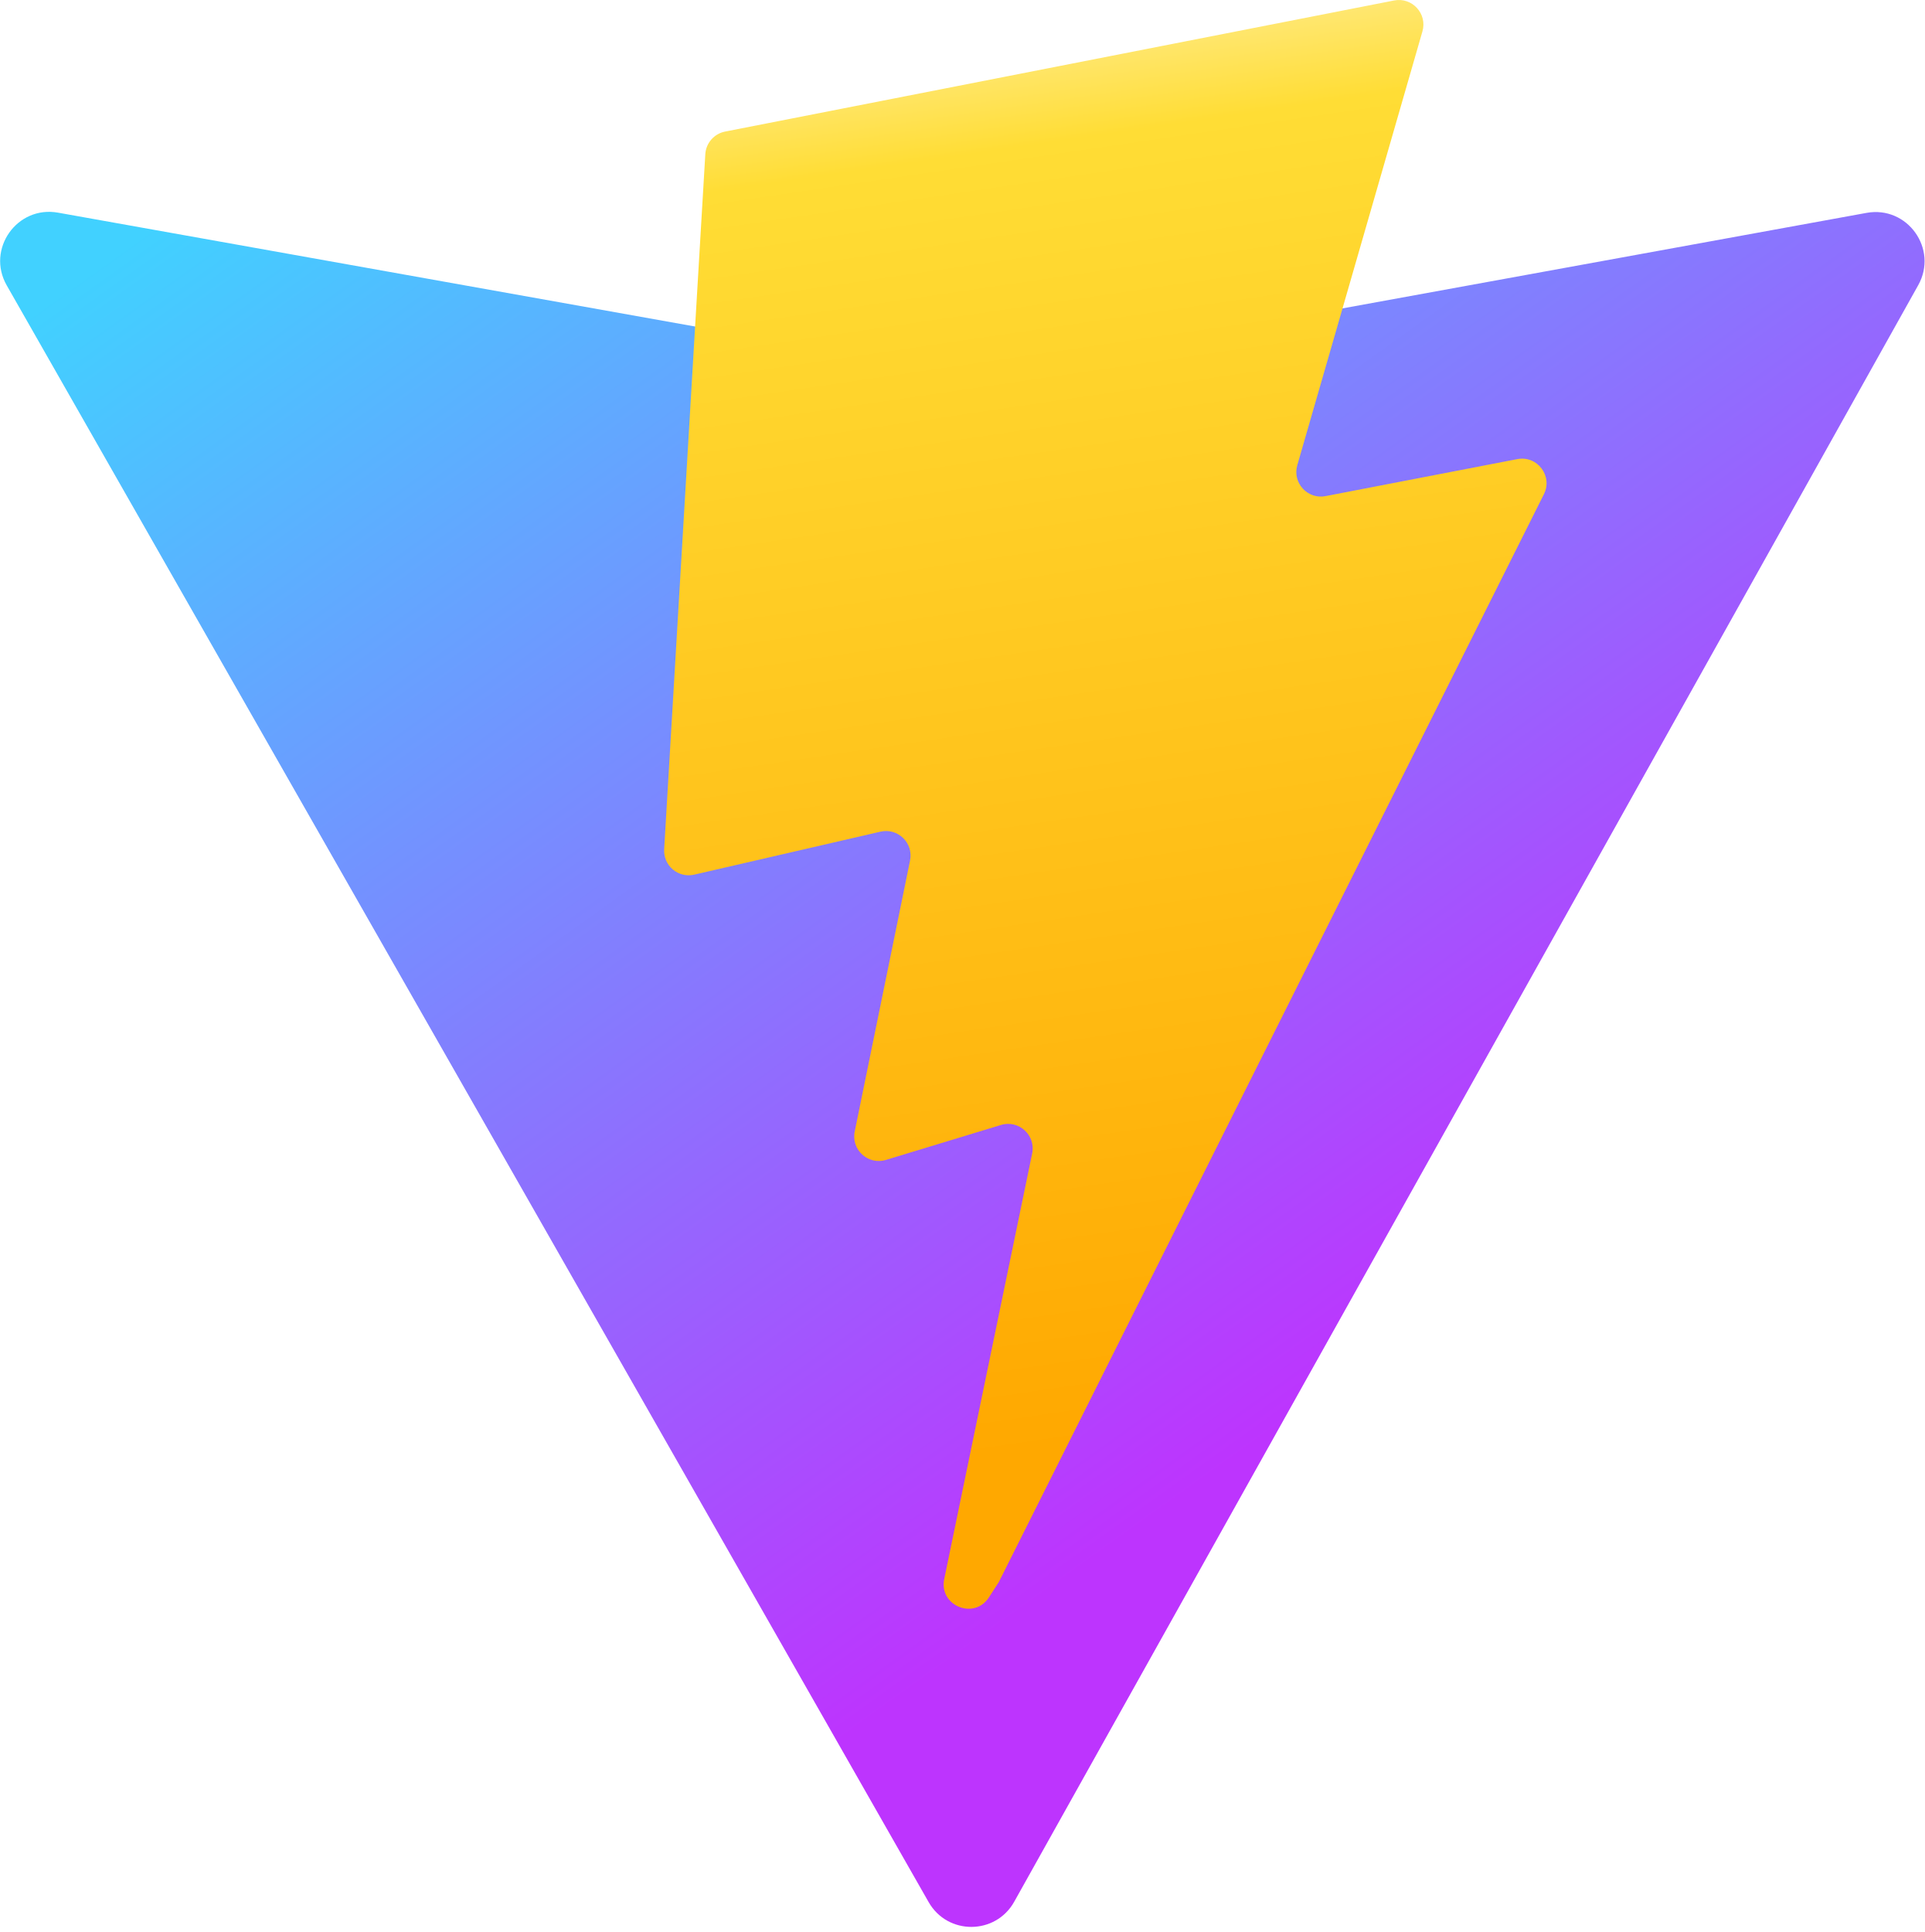
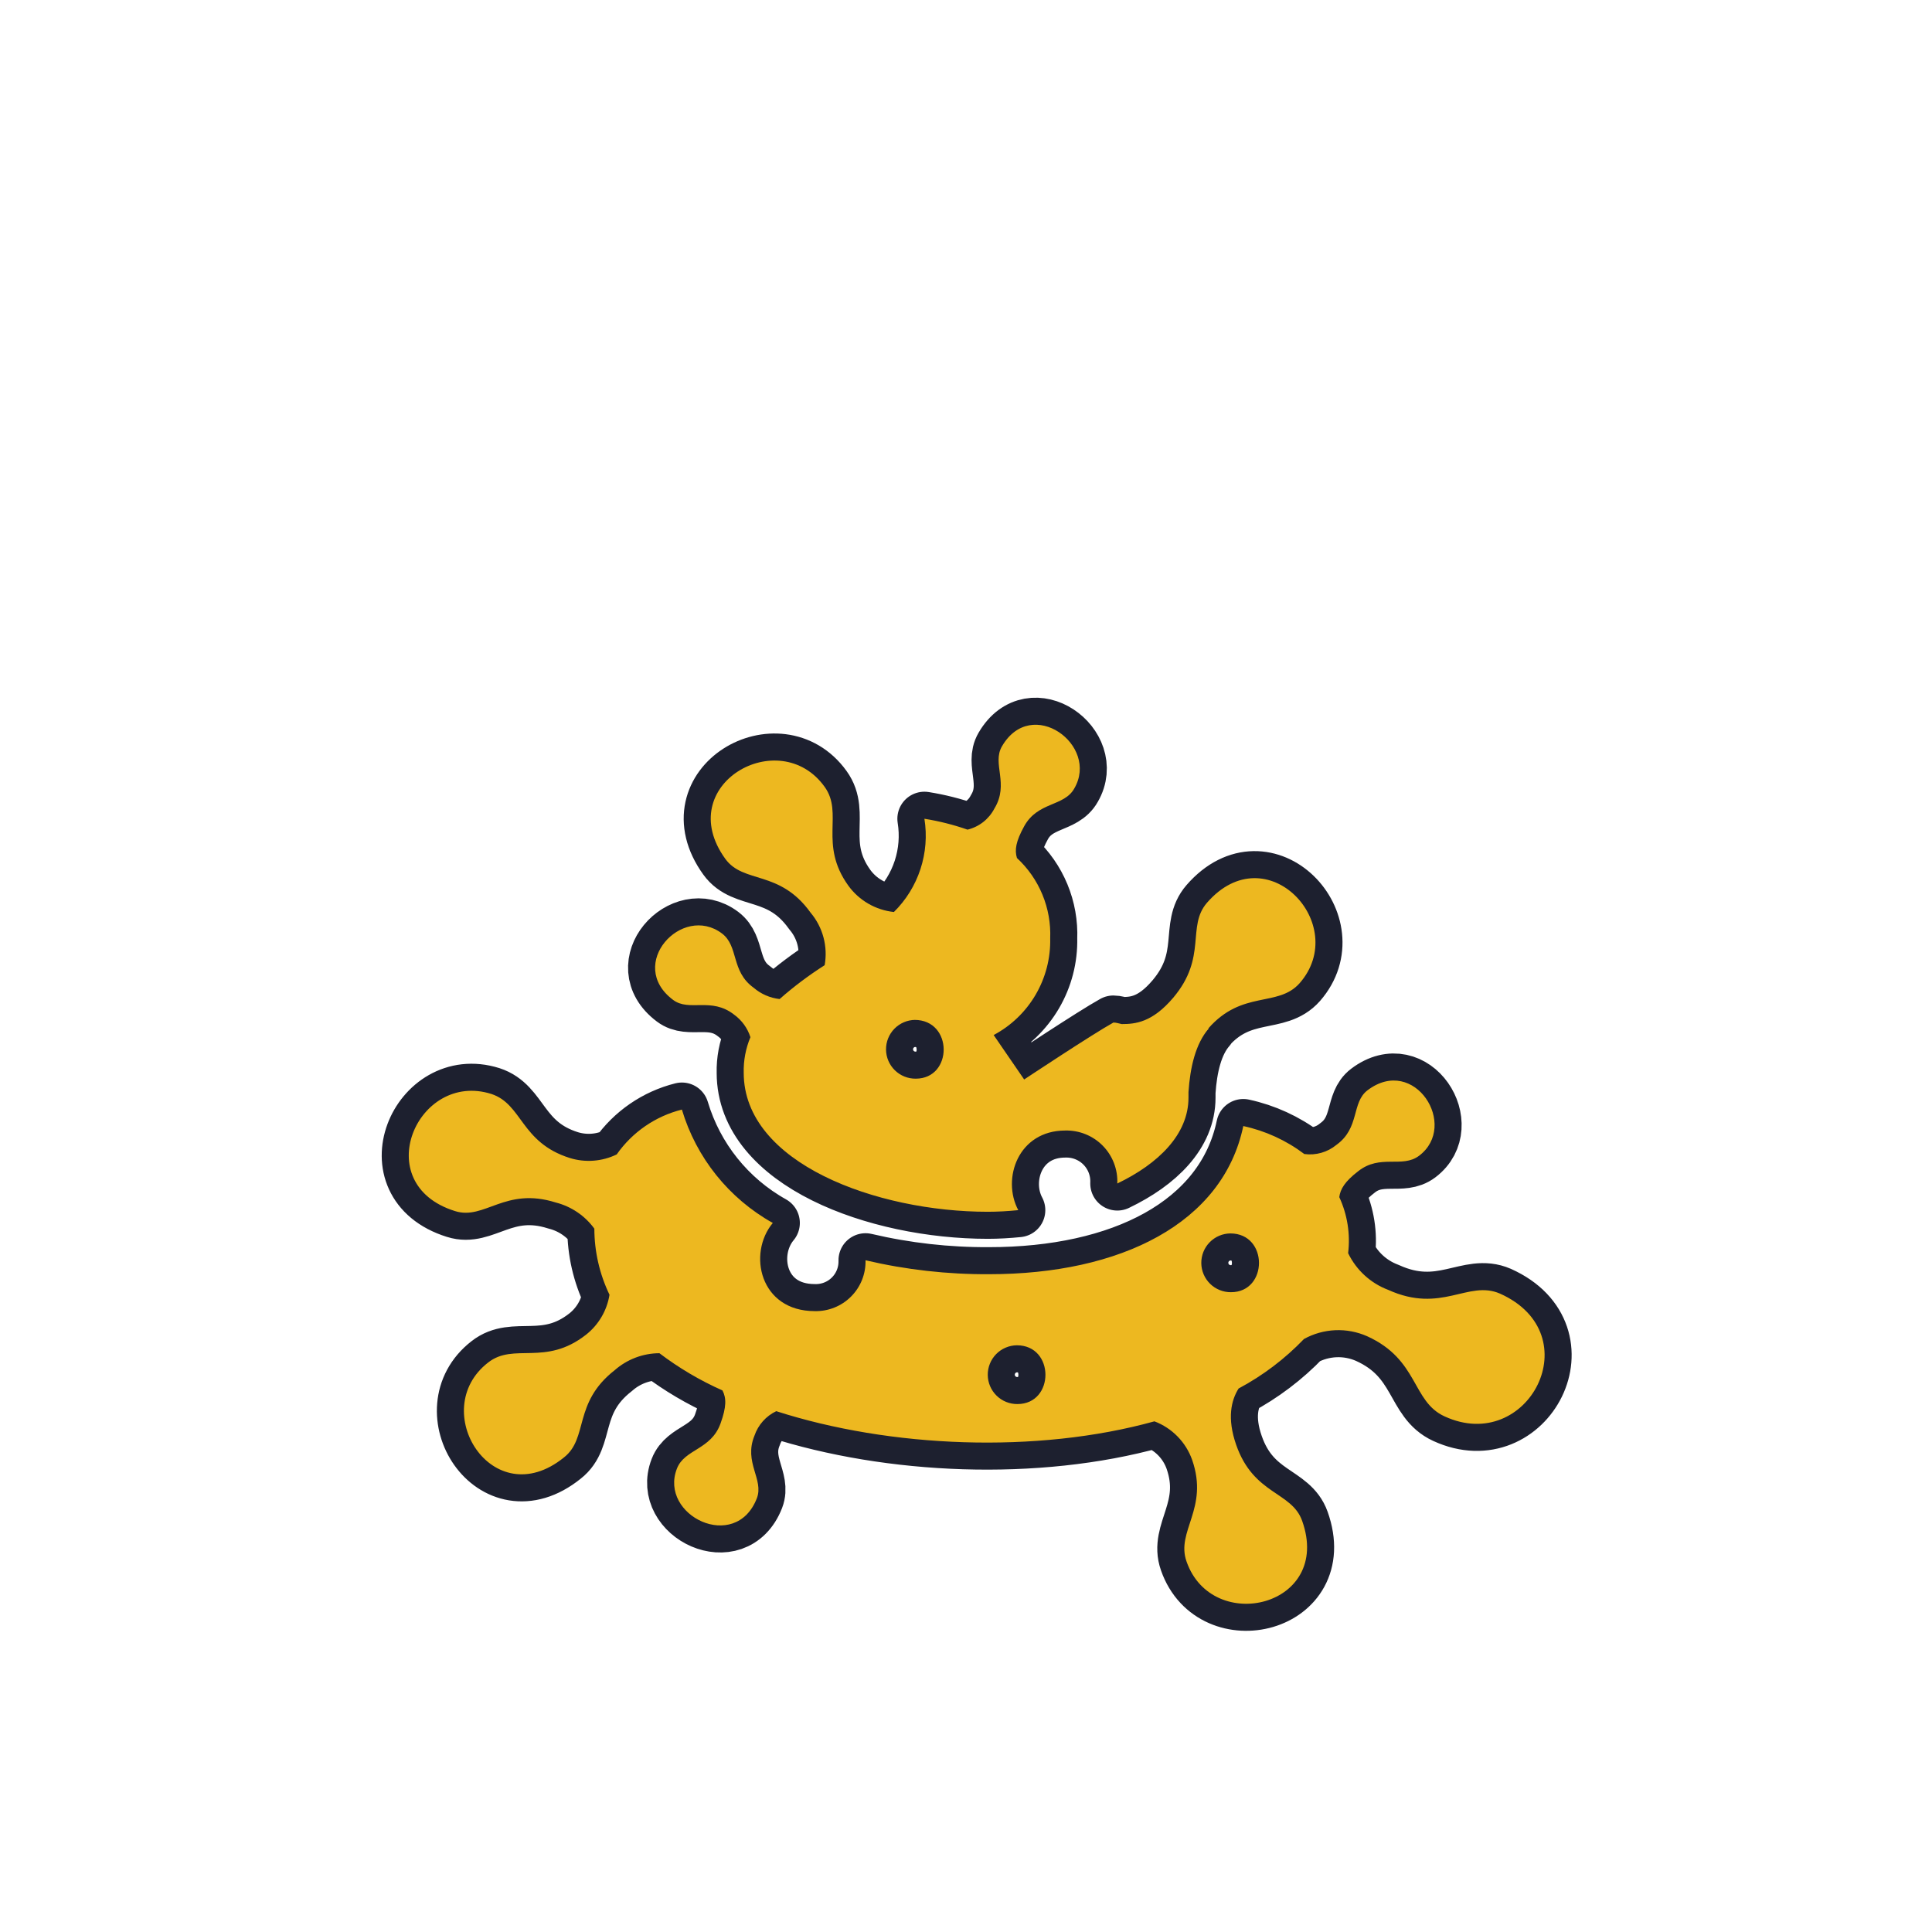
- <svg xmlns="http://www.w3.org/2000/svg" aria-hidden="true" role="img" class="iconify iconify--logos" width="31.88" height="32" preserveAspectRatio="xMidYMid meet" viewBox="0 0 256 257">
-   <defs>
-     <linearGradient id="IconifyId1813088fe1fbc01fb466" x1="-.828%" x2="57.636%" y1="7.652%" y2="78.411%">
-       <stop offset="0%" stop-color="#41D1FF" />
-       <stop offset="100%" stop-color="#BD34FE" />
-     </linearGradient>
-     <linearGradient id="IconifyId1813088fe1fbc01fb467" x1="43.376%" x2="50.316%" y1="2.242%" y2="89.03%">
-       <stop offset="0%" stop-color="#FFEA83" />
-       <stop offset="8.333%" stop-color="#FFDD35" />
-       <stop offset="100%" stop-color="#FFA800" />
-     </linearGradient>
-   </defs>
-   <path fill="url(#IconifyId1813088fe1fbc01fb466)" d="M255.153 37.938L134.897 252.976c-2.483 4.44-8.862 4.466-11.382.048L.875 37.958c-2.746-4.814 1.371-10.646 6.827-9.67l120.385 21.517a6.537 6.537 0 0 0 2.322-.004l117.867-21.483c5.438-.991 9.574 4.796 6.877 9.62Z" />
-   <path fill="url(#IconifyId1813088fe1fbc01fb467)" d="M185.432.063L96.44 17.501a3.268 3.268 0 0 0-2.634 3.014l-5.474 92.456a3.268 3.268 0 0 0 3.997 3.378l24.777-5.718c2.318-.535 4.413 1.507 3.936 3.838l-7.361 36.047c-.495 2.426 1.782 4.5 4.151 3.78l15.304-4.649c2.372-.72 4.652 1.36 4.15 3.788l-11.698 56.621c-.732 3.542 3.979 5.473 5.943 2.437l1.313-2.028l72.516-144.72c1.215-2.423-.88-5.186-3.54-4.672l-25.505 4.922c-2.396.462-4.435-1.77-3.759-4.114l16.646-57.705c.677-2.35-1.37-4.583-3.769-4.113Z" />
+ <svg xmlns="http://www.w3.org/2000/svg" width="800px" height="800px" viewBox="-20 0 190 190" fill="none">
+   <g id="SVGRepo_bgCarrier" stroke-width="0" />
+   <g id="SVGRepo_tracerCarrier" stroke-linecap="round" stroke-linejoin="round" stroke="#1D202F" stroke-width="5.32">
+     <path fill-rule="evenodd" clip-rule="evenodd" d="M122.06 139.29C118.83 137.81 119.54 133.72 114.45 131.41C113.464 130.974 112.391 130.771 111.313 130.818C110.236 130.865 109.184 131.16 108.24 131.68C106.368 133.633 104.197 135.277 101.81 136.55C101.09 137.69 100.65 139.46 101.57 142.09C103.29 147.03 107.03 146.66 108.06 149.57C111.06 158.01 99.22 160.81 96.69 153.57C95.62 150.57 98.91 148.37 97.24 143.57C96.934 142.707 96.444 141.92 95.803 141.266C95.162 140.611 94.387 140.104 93.53 139.78C81.96 142.99 67.53 142.38 56.34 138.78C55.841 139.017 55.395 139.352 55.028 139.764C54.66 140.176 54.379 140.658 54.2 141.18C53.11 143.82 55.15 145.49 54.43 147.35C52.33 152.74 44.78 149.03 46.57 144.43C47.32 142.49 49.92 142.6 50.86 139.99C51.45 138.35 51.44 137.49 51.05 136.74C48.849 135.764 46.768 134.536 44.85 133.08C43.23 133.086 41.666 133.68 40.45 134.75C36.32 137.98 37.9 141.43 35.45 143.34C28.43 149 22 138.66 28 134C30.54 132 33.62 134.4 37.62 131.27C38.862 130.296 39.691 128.889 39.94 127.33C38.964 125.302 38.455 123.081 38.45 120.83C37.525 119.558 36.184 118.649 34.66 118.26C29.66 116.68 27.66 120.03 24.74 119.1C16.2 116.43 21.04 105.29 28.31 107.58C31.39 108.58 31.19 112.35 36.03 113.88C37.558 114.355 39.211 114.23 40.65 113.53C42.186 111.336 44.462 109.77 47.06 109.12C48.475 113.859 51.682 117.858 56 120.27C53.5 123.27 54.72 128.94 60.12 128.94C60.781 128.957 61.439 128.838 62.053 128.593C62.667 128.348 63.225 127.98 63.692 127.512C64.16 127.045 64.528 126.487 64.773 125.873C65.018 125.259 65.136 124.601 65.12 123.94C69.102 124.874 73.18 125.334 77.27 125.31C90.2 125.31 100.27 120.31 102.27 110.74C104.446 111.211 106.493 112.149 108.27 113.49C108.83 113.567 109.4 113.526 109.944 113.371C110.488 113.216 110.994 112.95 111.43 112.59C113.75 110.92 112.89 108.43 114.49 107.22C119.1 103.73 123.49 110.69 119.56 113.66C117.89 114.92 115.74 113.46 113.56 115.19C112.26 116.19 111.81 116.94 111.71 117.73C112.506 119.45 112.808 121.358 112.58 123.24C113.382 124.904 114.792 126.197 116.52 126.85C121.77 129.23 124.37 125.85 127.52 127.22C136.44 131.22 130.28 143.08 122.06 139.29ZM80 132.3C79.621 132.304 79.246 132.383 78.896 132.532C78.547 132.68 78.231 132.897 77.965 133.168C77.7 133.439 77.49 133.76 77.349 134.112C77.207 134.464 77.136 134.841 77.14 135.22C77.144 135.6 77.223 135.975 77.371 136.324C77.52 136.673 77.737 136.989 78.008 137.255C78.279 137.52 78.6 137.73 78.952 137.872C79.304 138.013 79.68 138.084 80.06 138.08C83.73 138.08 83.75 132.3 80 132.3ZM101 121.3C100.234 121.308 99.502 121.62 98.965 122.168C98.429 122.715 98.132 123.454 98.14 124.22C98.148 124.987 98.46 125.718 99.008 126.255C99.555 126.791 100.294 127.088 101.06 127.08C104.73 127.08 104.75 121.3 101 121.3ZM98.88 101.14C97.57 102.64 97.04 104.99 96.88 107.4C96.88 107.58 96.88 107.76 96.88 107.95C96.88 111.55 93.94 114.44 89.88 116.39C89.909 115.706 89.797 115.023 89.551 114.384C89.305 113.744 88.931 113.162 88.451 112.674C87.971 112.185 87.395 111.801 86.76 111.544C86.126 111.287 85.445 111.163 84.76 111.18C80.13 111.18 78.49 115.92 80.14 119.01C79.14 119.11 78.14 119.17 77.14 119.17C66.2 119.17 53.14 114.39 53.14 105.5C53.11 104.3 53.335 103.107 53.8 102C53.514 101.107 52.95 100.33 52.19 99.78C49.94 98.02 47.78 99.53 46.19 98.33C41.56 94.86 47.06 88.84 51 91.8C52.67 93.06 51.86 95.52 54.12 97.14C54.839 97.758 55.728 98.145 56.67 98.25C58.059 97.027 59.54 95.914 61.1 94.92C61.263 94.011 61.223 93.078 60.985 92.186C60.746 91.294 60.315 90.466 59.72 89.76C56.67 85.5 53.12 86.95 51.32 84.45C46.09 77.19 56.63 71.18 61.09 77.37C63 80 60.48 83 63.43 87.1C63.953 87.822 64.623 88.425 65.395 88.871C66.166 89.317 67.023 89.597 67.91 89.69C69.104 88.511 69.999 87.064 70.521 85.469C71.043 83.874 71.176 82.177 70.91 80.52C72.352 80.75 73.771 81.108 75.15 81.59C75.712 81.453 76.239 81.198 76.694 80.841C77.149 80.484 77.523 80.033 77.79 79.52C79.28 77.08 77.53 75.11 78.54 73.39C81.45 68.39 88.13 73.27 85.65 77.54C84.65 79.34 82.06 78.82 80.72 81.26C79.9 82.75 79.77 83.59 80.01 84.38C81.095 85.383 81.949 86.61 82.514 87.976C83.079 89.342 83.34 90.814 83.28 92.29C83.324 94.233 82.828 96.15 81.846 97.828C80.864 99.505 79.436 100.877 77.72 101.79L80.72 106.16C80.72 106.16 87.47 101.68 89.5 100.56C89.79 100.56 90.04 100.66 90.31 100.71C91.65 100.71 93.31 100.56 95.38 98.12C98.76 94.12 96.67 91.12 98.7 88.78C104.57 82.04 112.83 90.93 107.82 96.68C105.68 99.11 102.18 97.32 98.83 101.14H98.88ZM69.99 100.3C69.224 100.309 68.492 100.623 67.957 101.171C67.421 101.72 67.126 102.459 67.135 103.225C67.144 103.992 67.458 104.723 68.006 105.258C68.555 105.794 69.293 106.089 70.06 106.08C73.73 106.08 73.75 100.3 69.94 100.3H69.99Z" fill="#edb820" />
+   </g>
+   <g id="SVGRepo_iconCarrier">
+     <path fill-rule="evenodd" clip-rule="evenodd" d="M122.06 139.29C118.83 137.81 119.54 133.72 114.45 131.41C113.464 130.974 112.391 130.771 111.313 130.818C110.236 130.865 109.184 131.16 108.24 131.68C106.368 133.633 104.197 135.277 101.81 136.55C101.09 137.69 100.65 139.46 101.57 142.09C103.29 147.03 107.03 146.66 108.06 149.57C111.06 158.01 99.22 160.81 96.69 153.57C95.62 150.57 98.91 148.37 97.24 143.57C96.934 142.707 96.444 141.92 95.803 141.266C95.162 140.611 94.387 140.104 93.53 139.78C81.96 142.99 67.53 142.38 56.34 138.78C55.841 139.017 55.395 139.352 55.028 139.764C54.66 140.176 54.379 140.658 54.2 141.18C53.11 143.82 55.15 145.49 54.43 147.35C52.33 152.74 44.78 149.03 46.57 144.43C47.32 142.49 49.92 142.6 50.86 139.99C51.45 138.35 51.44 137.49 51.05 136.74C48.849 135.764 46.768 134.536 44.85 133.08C43.23 133.086 41.666 133.68 40.45 134.75C36.32 137.98 37.9 141.43 35.45 143.34C28.43 149 22 138.66 28 134C30.54 132 33.62 134.4 37.62 131.27C38.862 130.296 39.691 128.889 39.94 127.33C38.964 125.302 38.455 123.081 38.45 120.83C37.525 119.558 36.184 118.649 34.66 118.26C29.66 116.68 27.66 120.03 24.74 119.1C16.2 116.43 21.04 105.29 28.31 107.58C31.39 108.58 31.19 112.35 36.03 113.88C37.558 114.355 39.211 114.23 40.65 113.53C42.186 111.336 44.462 109.77 47.06 109.12C48.475 113.859 51.682 117.858 56 120.27C53.5 123.27 54.72 128.94 60.12 128.94C60.781 128.957 61.439 128.838 62.053 128.593C62.667 128.348 63.225 127.98 63.692 127.512C64.16 127.045 64.528 126.487 64.773 125.873C65.018 125.259 65.136 124.601 65.12 123.94C69.102 124.874 73.18 125.334 77.27 125.31C90.2 125.31 100.27 120.31 102.27 110.74C104.446 111.211 106.493 112.149 108.27 113.49C108.83 113.567 109.4 113.526 109.944 113.371C110.488 113.216 110.994 112.95 111.43 112.59C113.75 110.92 112.89 108.43 114.49 107.22C119.1 103.73 123.49 110.69 119.56 113.66C117.89 114.92 115.74 113.46 113.56 115.19C112.26 116.19 111.81 116.94 111.71 117.73C112.506 119.45 112.808 121.358 112.58 123.24C113.382 124.904 114.792 126.197 116.52 126.85C121.77 129.23 124.37 125.85 127.52 127.22C136.44 131.22 130.28 143.08 122.06 139.29ZM80 132.3C79.621 132.304 79.246 132.383 78.896 132.532C78.547 132.68 78.231 132.897 77.965 133.168C77.7 133.439 77.49 133.76 77.349 134.112C77.207 134.464 77.136 134.841 77.14 135.22C77.144 135.6 77.223 135.975 77.371 136.324C77.52 136.673 77.737 136.989 78.008 137.255C78.279 137.52 78.6 137.73 78.952 137.872C79.304 138.013 79.68 138.084 80.06 138.08C83.73 138.08 83.75 132.3 80 132.3ZM101 121.3C100.234 121.308 99.502 121.62 98.965 122.168C98.429 122.715 98.132 123.454 98.14 124.22C98.148 124.987 98.46 125.718 99.008 126.255C99.555 126.791 100.294 127.088 101.06 127.08C104.73 127.08 104.75 121.3 101 121.3ZM98.88 101.14C97.57 102.64 97.04 104.99 96.88 107.4C96.88 107.58 96.88 107.76 96.88 107.95C96.88 111.55 93.94 114.44 89.88 116.39C89.909 115.706 89.797 115.023 89.551 114.384C89.305 113.744 88.931 113.162 88.451 112.674C87.971 112.185 87.395 111.801 86.76 111.544C86.126 111.287 85.445 111.163 84.76 111.18C80.13 111.18 78.49 115.92 80.14 119.01C79.14 119.11 78.14 119.17 77.14 119.17C66.2 119.17 53.14 114.39 53.14 105.5C53.11 104.3 53.335 103.107 53.8 102C53.514 101.107 52.95 100.33 52.19 99.78C49.94 98.02 47.78 99.53 46.19 98.33C41.56 94.86 47.06 88.84 51 91.8C52.67 93.06 51.86 95.52 54.12 97.14C54.839 97.758 55.728 98.145 56.67 98.25C58.059 97.027 59.54 95.914 61.1 94.92C61.263 94.011 61.223 93.078 60.985 92.186C60.746 91.294 60.315 90.466 59.72 89.76C56.67 85.5 53.12 86.95 51.32 84.45C46.09 77.19 56.63 71.18 61.09 77.37C63 80 60.48 83 63.43 87.1C63.953 87.822 64.623 88.425 65.395 88.871C66.166 89.317 67.023 89.597 67.91 89.69C69.104 88.511 69.999 87.064 70.521 85.469C71.043 83.874 71.176 82.177 70.91 80.52C72.352 80.75 73.771 81.108 75.15 81.59C75.712 81.453 76.239 81.198 76.694 80.841C77.149 80.484 77.523 80.033 77.79 79.52C79.28 77.08 77.53 75.11 78.54 73.39C81.45 68.39 88.13 73.27 85.65 77.54C84.65 79.34 82.06 78.82 80.72 81.26C79.9 82.75 79.77 83.59 80.01 84.38C81.095 85.383 81.949 86.61 82.514 87.976C83.079 89.342 83.34 90.814 83.28 92.29C83.324 94.233 82.828 96.15 81.846 97.828C80.864 99.505 79.436 100.877 77.72 101.79L80.72 106.16C80.72 106.16 87.47 101.68 89.5 100.56C89.79 100.56 90.04 100.66 90.31 100.71C91.65 100.71 93.31 100.56 95.38 98.12C98.76 94.12 96.67 91.12 98.7 88.78C104.57 82.04 112.83 90.93 107.82 96.68C105.68 99.11 102.18 97.32 98.83 101.14H98.88ZM69.99 100.3C69.224 100.309 68.492 100.623 67.957 101.171C67.421 101.72 67.126 102.459 67.135 103.225C67.144 103.992 67.458 104.723 68.006 105.258C68.555 105.794 69.293 106.089 70.06 106.08C73.73 106.08 73.75 100.3 69.94 100.3H69.99Z" fill="#edb820" />
+   </g>
</svg>
